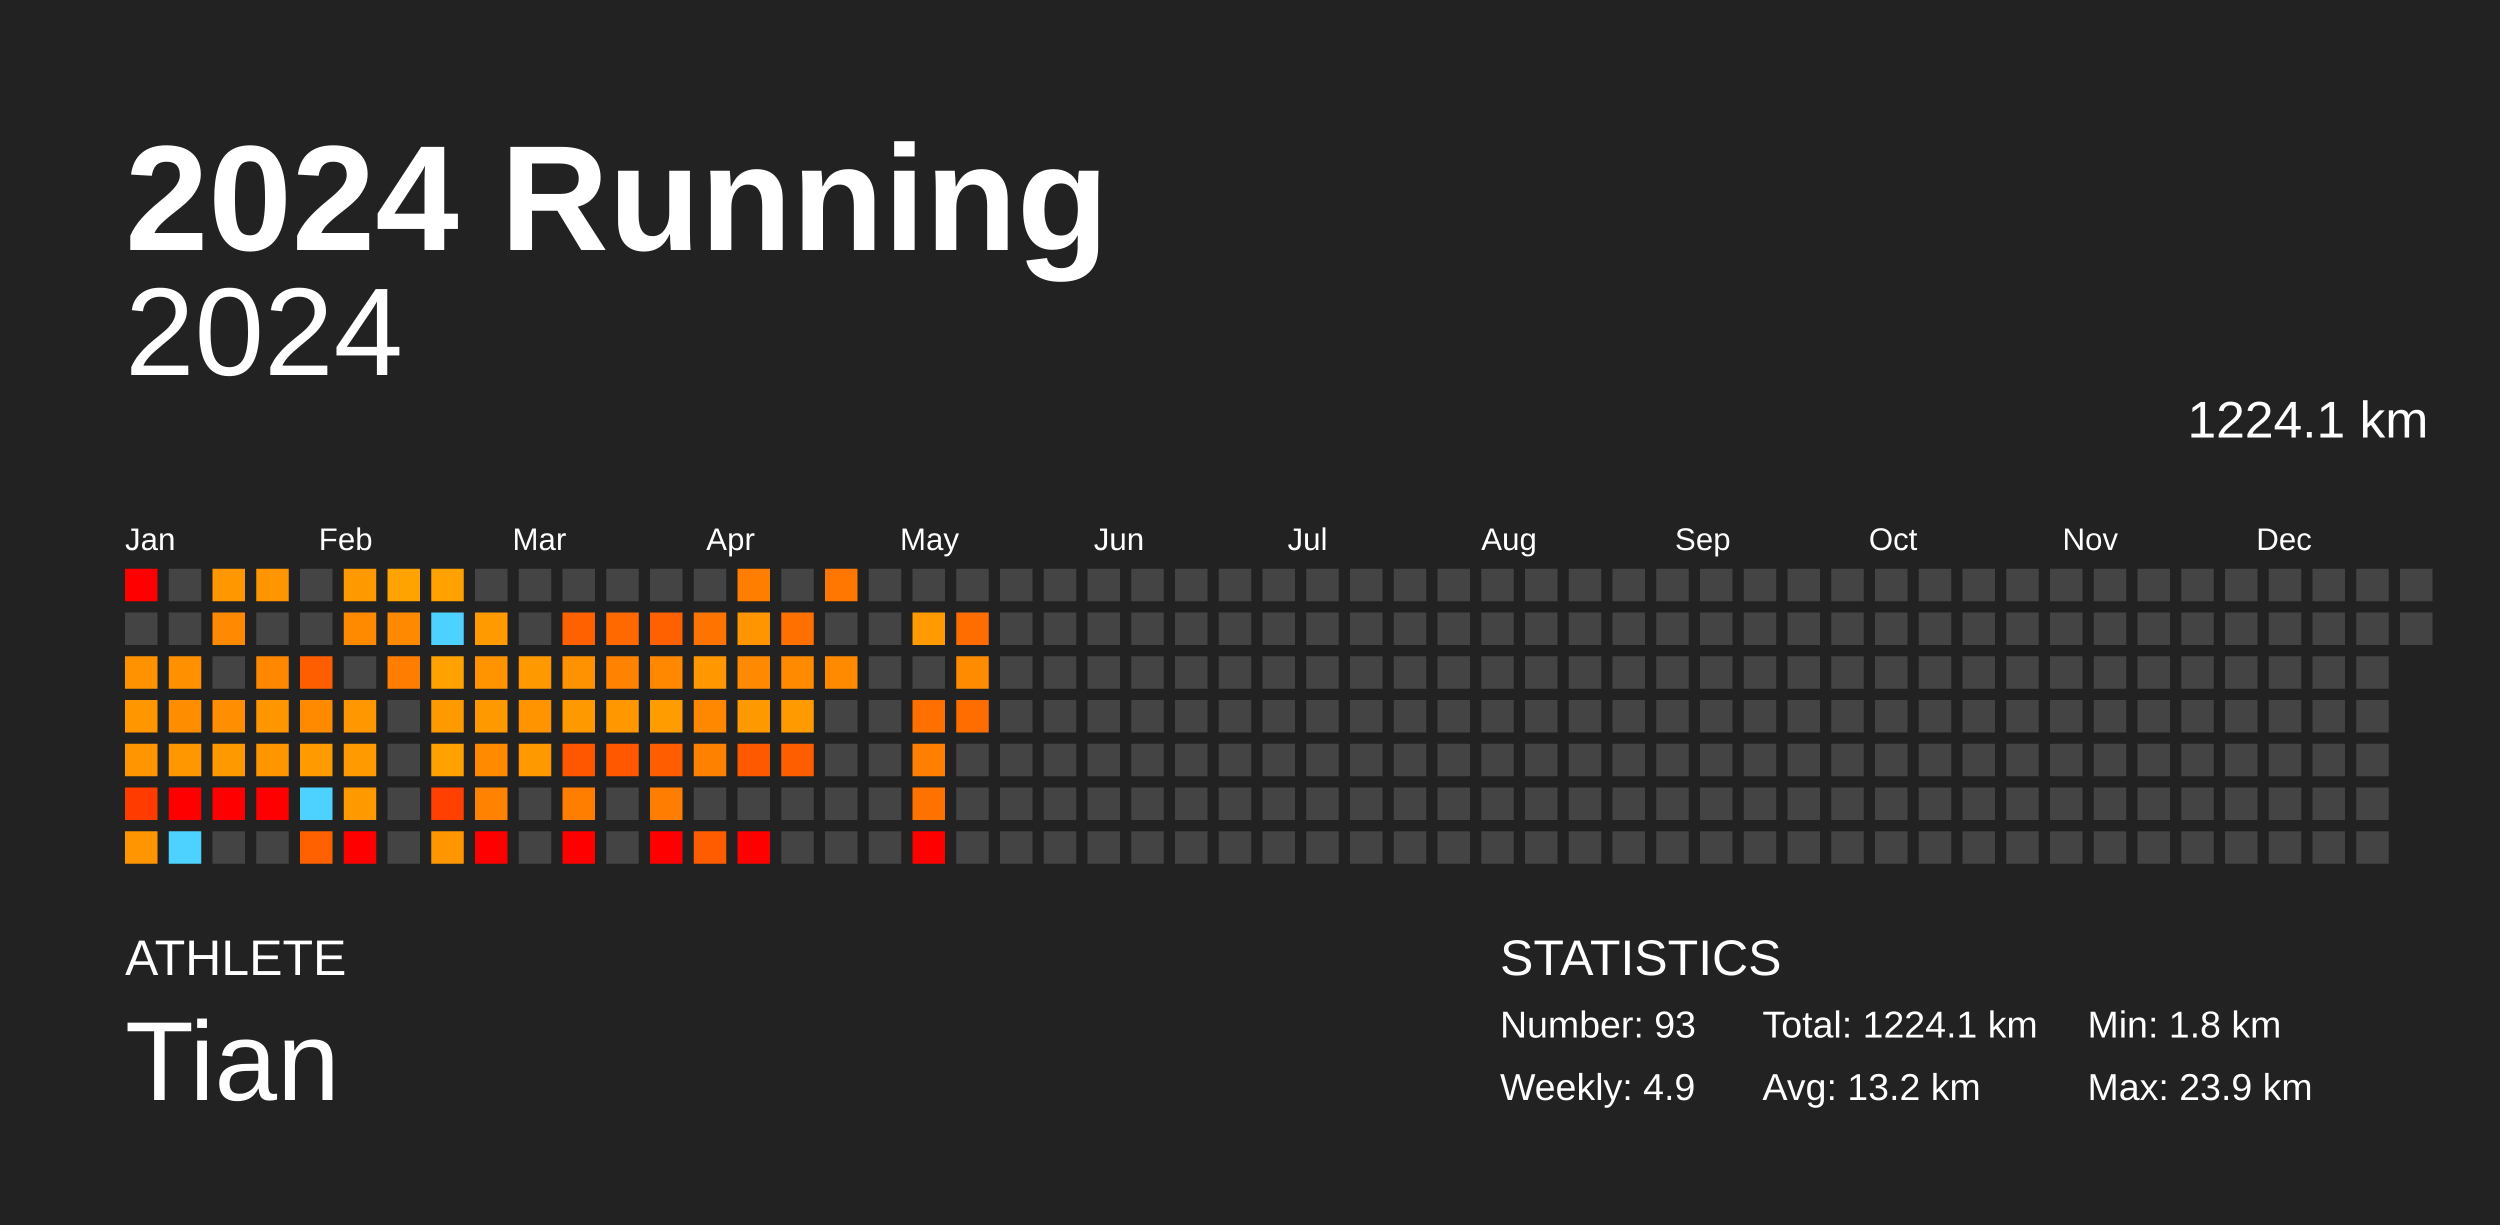
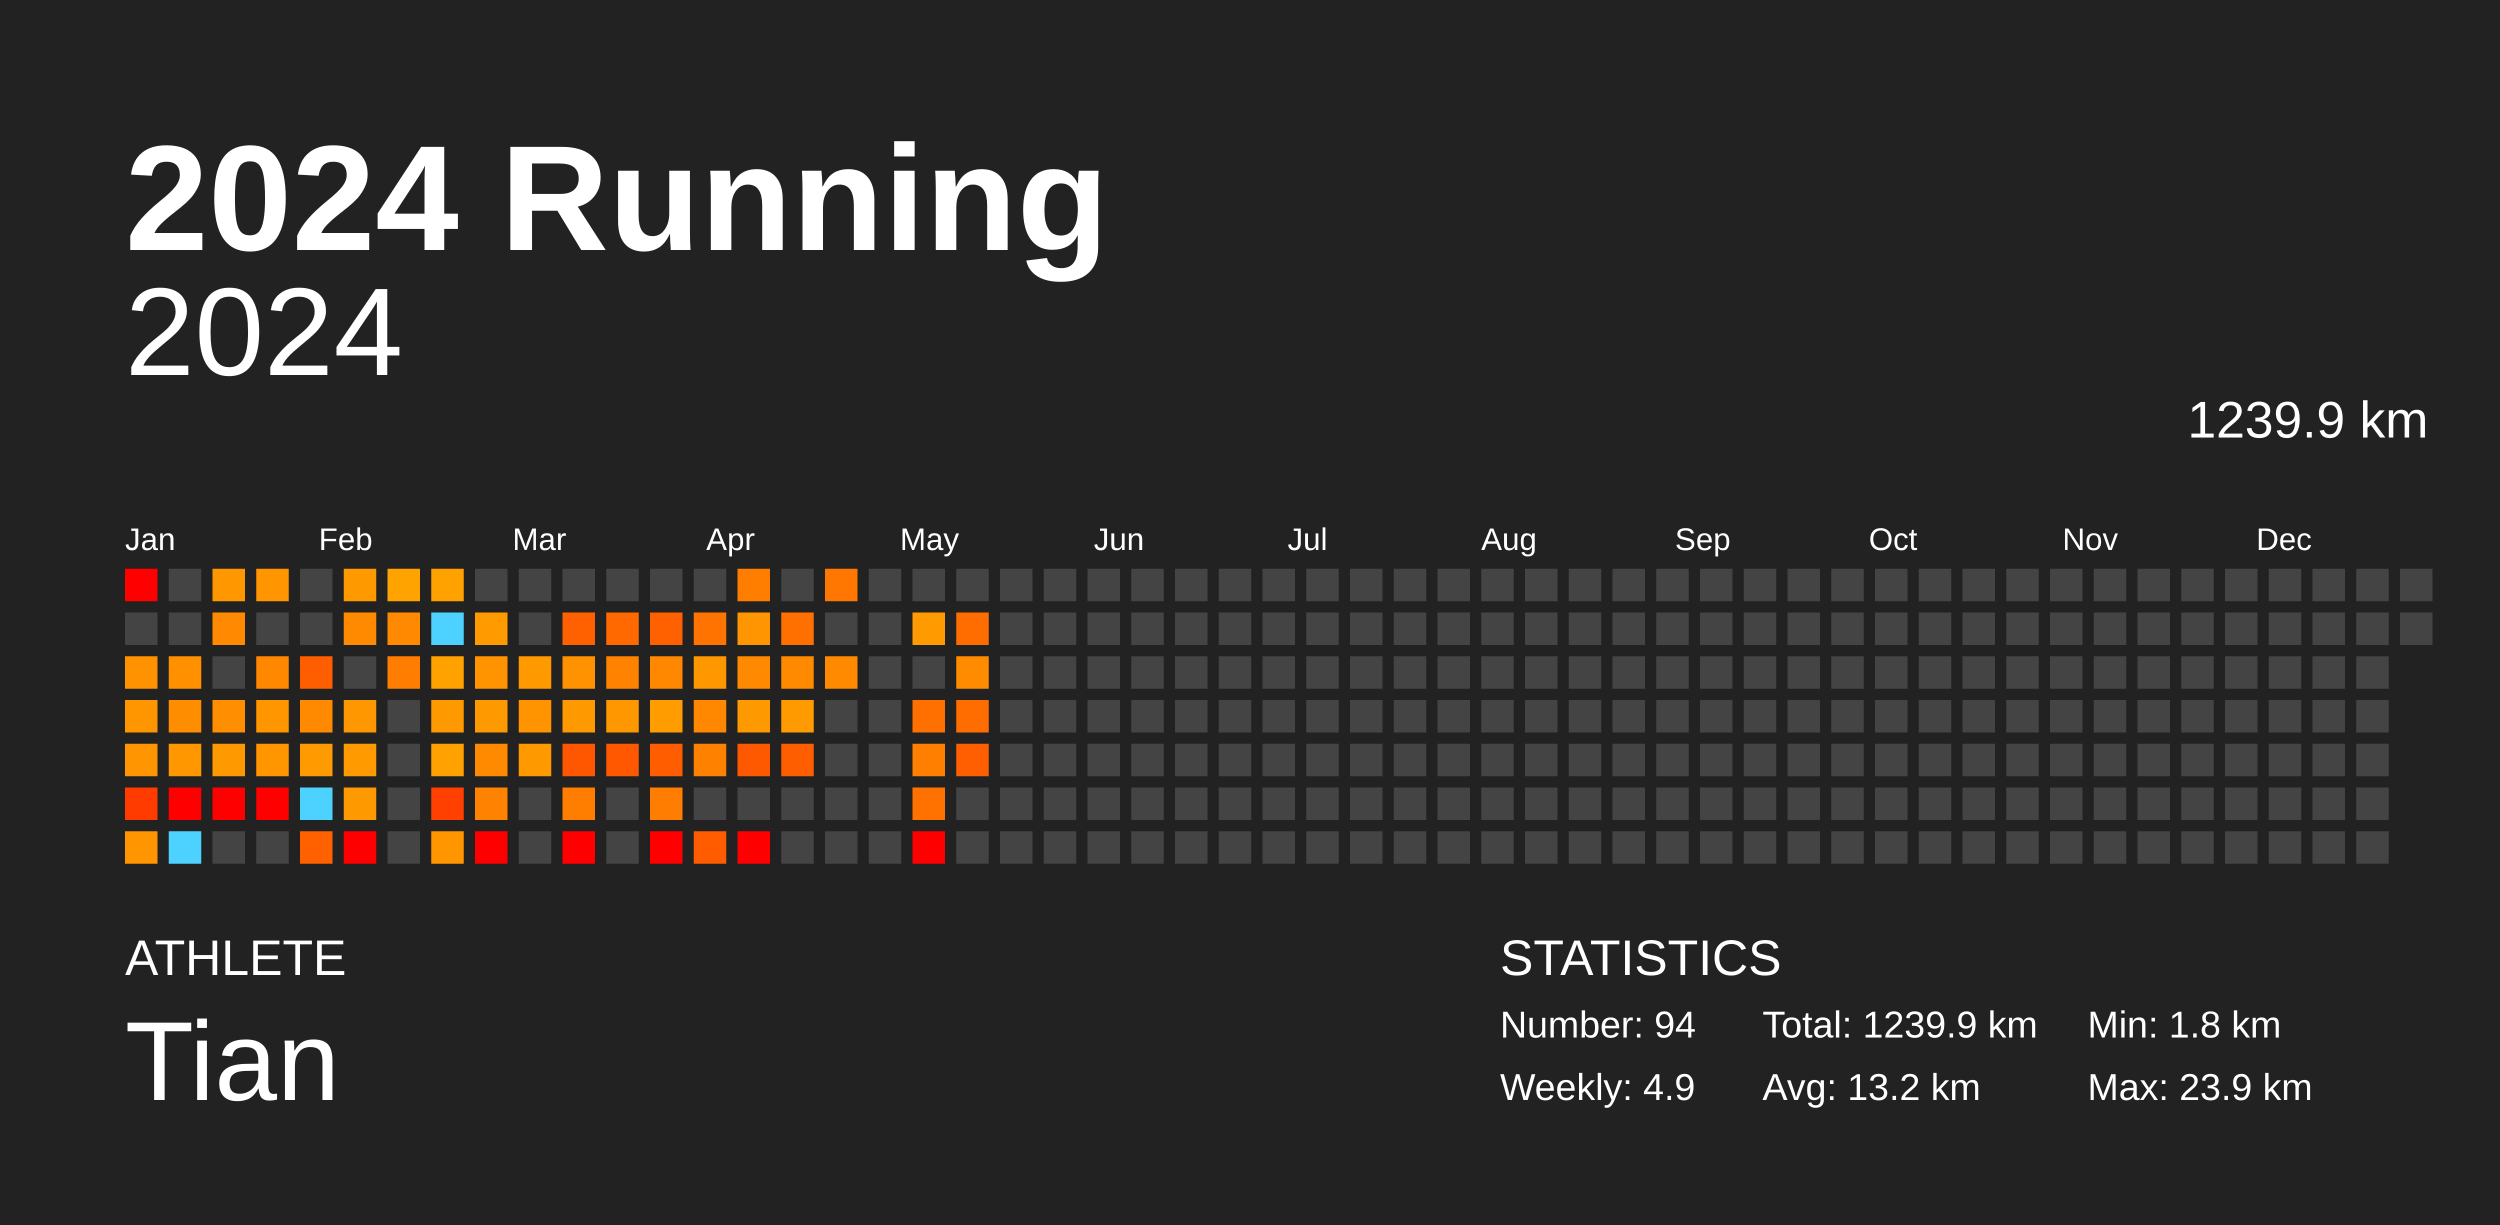
<svg xmlns="http://www.w3.org/2000/svg" baseProfile="full" height="98mm" version="1.1" viewBox="0,0,200,98" width="200mm">
  <defs />
  <rect fill="#222222" height="98" width="200" x="0" y="0" />
  <text fill="#FFFFFF" style="font-size:12px; font-family:Arial; font-weight:bold;" x="10" y="20">2024 Running</text>
  <text fill="#FFFFFF" style="font-size:4px; font-family:Arial" x="10" y="78">ATHLETE</text>
  <text fill="#FFFFFF" style="font-size:9px; font-family:Arial" x="10" y="88">Tian</text>
  <text fill="#FFFFFF" style="font-size:4px; font-family:Arial" x="120" y="78">STATISTICS</text>
-   <text fill="#FFFFFF" style="font-size:3px; font-family:Arial" x="120" y="83">Number: 93</text>
+   <text fill="#FFFFFF" style="font-size:3px; font-family:Arial" x="120" y="83">Number: 94</text>
  <text fill="#FFFFFF" style="font-size:3px; font-family:Arial" x="120" y="88">Weekly: 4.9</text>
-   <text fill="#FFFFFF" style="font-size:3px; font-family:Arial" x="141" y="83">Total: 1224.1 km</text>
+   <text fill="#FFFFFF" style="font-size:3px; font-family:Arial" x="141" y="83">Total: 1239.9 km</text>
  <text fill="#FFFFFF" style="font-size:3px; font-family:Arial" x="141" y="88">Avg: 13.2 km</text>
  <text fill="#FFFFFF" style="font-size:3px; font-family:Arial" x="167" y="83">Min: 1.8 km</text>
  <text fill="#FFFFFF" style="font-size:3px; font-family:Arial" x="167" y="88">Max: 23.9 km</text>
  <text alignment-baseline="hanging" fill="#FFFFFF" style="font-size:10.0px; font-family:Arial;" x="10" y="30">2024</text>
-   <text alignment-baseline="hanging" fill="#FFFFFF" style="font-size:4.125px; font-family:Arial;" x="175" y="35">1224.1 km</text>
+   <text alignment-baseline="hanging" fill="#FFFFFF" style="font-size:4.125px; font-family:Arial;" x="175" y="35">1239.9 km</text>
  <text fill="#FFFFFF" style="font-size:2.5px; font-family:Arial" x="10.0" y="44">Jan</text>
  <text fill="#FFFFFF" style="font-size:2.5px; font-family:Arial" x="25.5" y="44">Feb</text>
  <text fill="#FFFFFF" style="font-size:2.5px; font-family:Arial" x="41.0" y="44">Mar</text>
  <text fill="#FFFFFF" style="font-size:2.5px; font-family:Arial" x="56.5" y="44">Apr</text>
  <text fill="#FFFFFF" style="font-size:2.5px; font-family:Arial" x="72.0" y="44">May</text>
  <text fill="#FFFFFF" style="font-size:2.5px; font-family:Arial" x="87.5" y="44">Jun</text>
  <text fill="#FFFFFF" style="font-size:2.5px; font-family:Arial" x="103.0" y="44">Jul</text>
  <text fill="#FFFFFF" style="font-size:2.5px; font-family:Arial" x="118.5" y="44">Aug</text>
  <text fill="#FFFFFF" style="font-size:2.5px; font-family:Arial" x="134.0" y="44">Sep</text>
  <text fill="#FFFFFF" style="font-size:2.5px; font-family:Arial" x="149.5" y="44">Oct</text>
  <text fill="#FFFFFF" style="font-size:2.5px; font-family:Arial" x="165.0" y="44">Nov</text>
  <text fill="#FFFFFF" style="font-size:2.5px; font-family:Arial" x="180.5" y="44">Dec</text>
  <rect fill="red" height="2.6" width="2.6" x="10.0" y="45.5" />
  <rect fill="#444444" height="2.6" width="2.6" x="10.0" y="49.0" />
  <rect fill="#ff9200" height="2.6" width="2.6" x="10.0" y="52.5" />
  <rect fill="#ff9600" height="2.6" width="2.6" x="10.0" y="56.0" />
  <rect fill="#ff9500" height="2.6" width="2.6" x="10.0" y="59.5" />
  <rect fill="#ff3b00" height="2.6" width="2.6" x="10.0" y="63.0" />
  <rect fill="#ff9500" height="2.6" width="2.6" x="10.0" y="66.5" />
  <rect fill="#444444" height="2.6" width="2.6" x="13.5" y="45.5" />
  <rect fill="#444444" height="2.6" width="2.6" x="13.5" y="49.0" />
  <rect fill="#ff9100" height="2.6" width="2.6" x="13.5" y="52.5" />
  <rect fill="#ff8d00" height="2.6" width="2.6" x="13.5" y="56.0" />
  <rect fill="#ff9800" height="2.6" width="2.6" x="13.5" y="59.5" />
  <rect fill="red" height="2.6" width="2.6" x="13.5" y="63.0" />
  <rect fill="#4dd2ff" height="2.6" width="2.6" x="13.5" y="66.5" />
  <rect fill="#ff9800" height="2.6" width="2.6" x="17.0" y="45.5" />
  <rect fill="#ff8900" height="2.6" width="2.6" x="17.0" y="49.0" />
  <rect fill="#444444" height="2.6" width="2.6" x="17.0" y="52.5" />
  <rect fill="#ff8e00" height="2.6" width="2.6" x="17.0" y="56.0" />
  <rect fill="#ff9900" height="2.6" width="2.6" x="17.0" y="59.5" />
  <rect fill="red" height="2.6" width="2.6" x="17.0" y="63.0" />
  <rect fill="#444444" height="2.6" width="2.6" x="17.0" y="66.5" />
  <rect fill="#ff9500" height="2.6" width="2.6" x="20.5" y="45.5" />
  <rect fill="#444444" height="2.6" width="2.6" x="20.5" y="49.0" />
  <rect fill="#ff8800" height="2.6" width="2.6" x="20.5" y="52.5" />
  <rect fill="#ff9600" height="2.6" width="2.6" x="20.5" y="56.0" />
  <rect fill="#ff9600" height="2.6" width="2.6" x="20.5" y="59.5" />
  <rect fill="red" height="2.6" width="2.6" x="20.5" y="63.0" />
  <rect fill="#444444" height="2.6" width="2.6" x="20.5" y="66.5" />
  <rect fill="#444444" height="2.6" width="2.6" x="24.0" y="45.5" />
  <rect fill="#444444" height="2.6" width="2.6" x="24.0" y="49.0" />
  <rect fill="#ff5e00" height="2.6" width="2.6" x="24.0" y="52.5" />
  <rect fill="#ff8a00" height="2.6" width="2.6" x="24.0" y="56.0" />
  <rect fill="#ff9a00" height="2.6" width="2.6" x="24.0" y="59.5" />
  <rect fill="#4dd2ff" height="2.6" width="2.6" x="24.0" y="63.0" />
  <rect fill="#ff6100" height="2.6" width="2.6" x="24.0" y="66.5" />
  <rect fill="#ff9900" height="2.6" width="2.6" x="27.5" y="45.5" />
  <rect fill="#ff8a00" height="2.6" width="2.6" x="27.5" y="49.0" />
  <rect fill="#444444" height="2.6" width="2.6" x="27.5" y="52.5" />
  <rect fill="#ff9700" height="2.6" width="2.6" x="27.5" y="56.0" />
  <rect fill="#ff9a00" height="2.6" width="2.6" x="27.5" y="59.5" />
  <rect fill="#ff9900" height="2.6" width="2.6" x="27.5" y="63.0" />
  <rect fill="red" height="2.6" width="2.6" x="27.5" y="66.5" />
  <rect fill="#ffa300" height="2.6" width="2.6" x="31.0" y="45.5" />
  <rect fill="#ff8900" height="2.6" width="2.6" x="31.0" y="49.0" />
  <rect fill="#ff7d00" height="2.6" width="2.6" x="31.0" y="52.5" />
  <rect fill="#444444" height="2.6" width="2.6" x="31.0" y="56.0" />
  <rect fill="#444444" height="2.6" width="2.6" x="31.0" y="59.5" />
  <rect fill="#444444" height="2.6" width="2.6" x="31.0" y="63.0" />
  <rect fill="#444444" height="2.6" width="2.6" x="31.0" y="66.5" />
  <rect fill="#ffa200" height="2.6" width="2.6" x="34.5" y="45.5" />
  <rect fill="#4dd2ff" height="2.6" width="2.6" x="34.5" y="49.0" />
  <rect fill="#ffa200" height="2.6" width="2.6" x="34.5" y="52.5" />
  <rect fill="#ff9900" height="2.6" width="2.6" x="34.5" y="56.0" />
  <rect fill="#ffa100" height="2.6" width="2.6" x="34.5" y="59.5" />
  <rect fill="#ff4000" height="2.6" width="2.6" x="34.5" y="63.0" />
  <rect fill="#ff9600" height="2.6" width="2.6" x="34.5" y="66.5" />
  <rect fill="#444444" height="2.6" width="2.6" x="38.0" y="45.5" />
  <rect fill="#ff9a00" height="2.6" width="2.6" x="38.0" y="49.0" />
  <rect fill="#ff9300" height="2.6" width="2.6" x="38.0" y="52.5" />
  <rect fill="#ff9900" height="2.6" width="2.6" x="38.0" y="56.0" />
  <rect fill="#ff8a00" height="2.6" width="2.6" x="38.0" y="59.5" />
  <rect fill="#ff8200" height="2.6" width="2.6" x="38.0" y="63.0" />
  <rect fill="red" height="2.6" width="2.6" x="38.0" y="66.5" />
  <rect fill="#444444" height="2.6" width="2.6" x="41.5" y="45.5" />
  <rect fill="#444444" height="2.6" width="2.6" x="41.5" y="49.0" />
  <rect fill="#ff9900" height="2.6" width="2.6" x="41.5" y="52.5" />
  <rect fill="#ff9300" height="2.6" width="2.6" x="41.5" y="56.0" />
  <rect fill="#ff9900" height="2.6" width="2.6" x="41.5" y="59.5" />
  <rect fill="#444444" height="2.6" width="2.6" x="41.5" y="63.0" />
  <rect fill="#444444" height="2.6" width="2.6" x="41.5" y="66.5" />
  <rect fill="#444444" height="2.6" width="2.6" x="45.0" y="45.5" />
  <rect fill="#ff6100" height="2.6" width="2.6" x="45.0" y="49.0" />
  <rect fill="#ff9200" height="2.6" width="2.6" x="45.0" y="52.5" />
  <rect fill="#ff9900" height="2.6" width="2.6" x="45.0" y="56.0" />
  <rect fill="#ff5600" height="2.6" width="2.6" x="45.0" y="59.5" />
  <rect fill="#ff7e00" height="2.6" width="2.6" x="45.0" y="63.0" />
  <rect fill="red" height="2.6" width="2.6" x="45.0" y="66.5" />
  <rect fill="#444444" height="2.6" width="2.6" x="48.5" y="45.5" />
  <rect fill="#ff6900" height="2.6" width="2.6" x="48.5" y="49.0" />
  <rect fill="#ff8200" height="2.6" width="2.6" x="48.5" y="52.5" />
  <rect fill="#ff9800" height="2.6" width="2.6" x="48.5" y="56.0" />
  <rect fill="#ff5800" height="2.6" width="2.6" x="48.5" y="59.5" />
  <rect fill="#444444" height="2.6" width="2.6" x="48.5" y="63.0" />
  <rect fill="#444444" height="2.6" width="2.6" x="48.5" y="66.5" />
  <rect fill="#444444" height="2.6" width="2.6" x="52.0" y="45.5" />
  <rect fill="#ff6000" height="2.6" width="2.6" x="52.0" y="49.0" />
  <rect fill="#ff8800" height="2.6" width="2.6" x="52.0" y="52.5" />
  <rect fill="#ff9c00" height="2.6" width="2.6" x="52.0" y="56.0" />
  <rect fill="#ff5d00" height="2.6" width="2.6" x="52.0" y="59.5" />
  <rect fill="#ff7d00" height="2.6" width="2.6" x="52.0" y="63.0" />
  <rect fill="red" height="2.6" width="2.6" x="52.0" y="66.5" />
  <rect fill="#444444" height="2.6" width="2.6" x="55.5" y="45.5" />
  <rect fill="#ff7400" height="2.6" width="2.6" x="55.5" y="49.0" />
  <rect fill="#ff9700" height="2.6" width="2.6" x="55.5" y="52.5" />
  <rect fill="#ff8800" height="2.6" width="2.6" x="55.5" y="56.0" />
  <rect fill="#ff8100" height="2.6" width="2.6" x="55.5" y="59.5" />
  <rect fill="#444444" height="2.6" width="2.6" x="55.5" y="63.0" />
  <rect fill="#ff5c00" height="2.6" width="2.6" x="55.5" y="66.5" />
  <rect fill="#ff7e00" height="2.6" width="2.6" x="59.0" y="45.5" />
  <rect fill="#ff9500" height="2.6" width="2.6" x="59.0" y="49.0" />
  <rect fill="#ff8900" height="2.6" width="2.6" x="59.0" y="52.5" />
  <rect fill="#ff9900" height="2.6" width="2.6" x="59.0" y="56.0" />
  <rect fill="#ff5900" height="2.6" width="2.6" x="59.0" y="59.5" />
  <rect fill="#444444" height="2.6" width="2.6" x="59.0" y="63.0" />
  <rect fill="red" height="2.6" width="2.6" x="59.0" y="66.5" />
  <rect fill="#444444" height="2.6" width="2.6" x="62.5" y="45.5" />
  <rect fill="#ff7000" height="2.6" width="2.6" x="62.5" y="49.0" />
  <rect fill="#ff8a00" height="2.6" width="2.6" x="62.5" y="52.5" />
  <rect fill="#ff9b00" height="2.6" width="2.6" x="62.5" y="56.0" />
  <rect fill="#ff5e00" height="2.6" width="2.6" x="62.5" y="59.5" />
  <rect fill="#444444" height="2.6" width="2.6" x="62.5" y="63.0" />
  <rect fill="#444444" height="2.6" width="2.6" x="62.5" y="66.5" />
  <rect fill="#ff7600" height="2.6" width="2.6" x="66.0" y="45.5" />
  <rect fill="#444444" height="2.6" width="2.6" x="66.0" y="49.0" />
  <rect fill="#ff8a00" height="2.6" width="2.6" x="66.0" y="52.5" />
  <rect fill="#444444" height="2.6" width="2.6" x="66.0" y="56.0" />
  <rect fill="#444444" height="2.6" width="2.6" x="66.0" y="59.5" />
  <rect fill="#444444" height="2.6" width="2.6" x="66.0" y="63.0" />
  <rect fill="#444444" height="2.6" width="2.6" x="66.0" y="66.5" />
  <rect fill="#444444" height="2.6" width="2.6" x="69.5" y="45.5" />
  <rect fill="#444444" height="2.6" width="2.6" x="69.5" y="49.0" />
  <rect fill="#444444" height="2.6" width="2.6" x="69.5" y="52.5" />
  <rect fill="#444444" height="2.6" width="2.6" x="69.5" y="56.0" />
  <rect fill="#444444" height="2.6" width="2.6" x="69.5" y="59.5" />
  <rect fill="#444444" height="2.6" width="2.6" x="69.5" y="63.0" />
  <rect fill="#444444" height="2.6" width="2.6" x="69.5" y="66.5" />
  <rect fill="#444444" height="2.6" width="2.6" x="73.0" y="45.5" />
  <rect fill="#ff9b00" height="2.6" width="2.6" x="73.0" y="49.0" />
  <rect fill="#444444" height="2.6" width="2.6" x="73.0" y="52.5" />
  <rect fill="#ff7000" height="2.6" width="2.6" x="73.0" y="56.0" />
  <rect fill="#ff7f00" height="2.6" width="2.6" x="73.0" y="59.5" />
  <rect fill="#ff7200" height="2.6" width="2.6" x="73.0" y="63.0" />
  <rect fill="red" height="2.6" width="2.6" x="73.0" y="66.5" />
  <rect fill="#444444" height="2.6" width="2.6" x="76.5" y="45.5" />
  <rect fill="#ff6c00" height="2.6" width="2.6" x="76.5" y="49.0" />
  <rect fill="#ff8c00" height="2.6" width="2.6" x="76.5" y="52.5" />
  <rect fill="#ff6d00" height="2.6" width="2.6" x="76.5" y="56.0" />
-   <rect fill="#444444" height="2.6" width="2.6" x="76.5" y="59.5" />
+   <rect fill="#ff5f00" height="2.6" width="2.6" x="76.5" y="59.5" />
  <rect fill="#444444" height="2.6" width="2.6" x="76.5" y="63.0" />
  <rect fill="#444444" height="2.6" width="2.6" x="76.5" y="66.5" />
  <rect fill="#444444" height="2.6" width="2.6" x="80.0" y="45.5" />
  <rect fill="#444444" height="2.6" width="2.6" x="80.0" y="49.0" />
  <rect fill="#444444" height="2.6" width="2.6" x="80.0" y="52.5" />
  <rect fill="#444444" height="2.6" width="2.6" x="80.0" y="56.0" />
  <rect fill="#444444" height="2.6" width="2.6" x="80.0" y="59.5" />
  <rect fill="#444444" height="2.6" width="2.6" x="80.0" y="63.0" />
  <rect fill="#444444" height="2.6" width="2.6" x="80.0" y="66.5" />
  <rect fill="#444444" height="2.6" width="2.6" x="83.5" y="45.5" />
  <rect fill="#444444" height="2.6" width="2.6" x="83.5" y="49.0" />
  <rect fill="#444444" height="2.6" width="2.6" x="83.5" y="52.5" />
  <rect fill="#444444" height="2.6" width="2.6" x="83.5" y="56.0" />
  <rect fill="#444444" height="2.6" width="2.6" x="83.5" y="59.5" />
  <rect fill="#444444" height="2.6" width="2.6" x="83.5" y="63.0" />
  <rect fill="#444444" height="2.6" width="2.6" x="83.5" y="66.5" />
  <rect fill="#444444" height="2.6" width="2.6" x="87.0" y="45.5" />
  <rect fill="#444444" height="2.6" width="2.6" x="87.0" y="49.0" />
  <rect fill="#444444" height="2.6" width="2.6" x="87.0" y="52.5" />
  <rect fill="#444444" height="2.6" width="2.6" x="87.0" y="56.0" />
  <rect fill="#444444" height="2.6" width="2.6" x="87.0" y="59.5" />
  <rect fill="#444444" height="2.6" width="2.6" x="87.0" y="63.0" />
  <rect fill="#444444" height="2.6" width="2.6" x="87.0" y="66.5" />
  <rect fill="#444444" height="2.6" width="2.6" x="90.5" y="45.5" />
  <rect fill="#444444" height="2.6" width="2.6" x="90.5" y="49.0" />
  <rect fill="#444444" height="2.6" width="2.6" x="90.5" y="52.5" />
  <rect fill="#444444" height="2.6" width="2.6" x="90.5" y="56.0" />
  <rect fill="#444444" height="2.6" width="2.6" x="90.5" y="59.5" />
  <rect fill="#444444" height="2.6" width="2.6" x="90.5" y="63.0" />
  <rect fill="#444444" height="2.6" width="2.6" x="90.5" y="66.5" />
  <rect fill="#444444" height="2.6" width="2.6" x="94.0" y="45.5" />
  <rect fill="#444444" height="2.6" width="2.6" x="94.0" y="49.0" />
  <rect fill="#444444" height="2.6" width="2.6" x="94.0" y="52.5" />
  <rect fill="#444444" height="2.6" width="2.6" x="94.0" y="56.0" />
  <rect fill="#444444" height="2.6" width="2.6" x="94.0" y="59.5" />
  <rect fill="#444444" height="2.6" width="2.6" x="94.0" y="63.0" />
  <rect fill="#444444" height="2.6" width="2.6" x="94.0" y="66.5" />
  <rect fill="#444444" height="2.6" width="2.6" x="97.5" y="45.5" />
  <rect fill="#444444" height="2.6" width="2.6" x="97.5" y="49.0" />
  <rect fill="#444444" height="2.6" width="2.6" x="97.5" y="52.5" />
  <rect fill="#444444" height="2.6" width="2.6" x="97.5" y="56.0" />
  <rect fill="#444444" height="2.6" width="2.6" x="97.5" y="59.5" />
  <rect fill="#444444" height="2.6" width="2.6" x="97.5" y="63.0" />
  <rect fill="#444444" height="2.6" width="2.6" x="97.5" y="66.5" />
  <rect fill="#444444" height="2.6" width="2.6" x="101.0" y="45.5" />
  <rect fill="#444444" height="2.6" width="2.6" x="101.0" y="49.0" />
  <rect fill="#444444" height="2.6" width="2.6" x="101.0" y="52.5" />
  <rect fill="#444444" height="2.6" width="2.6" x="101.0" y="56.0" />
  <rect fill="#444444" height="2.6" width="2.6" x="101.0" y="59.5" />
  <rect fill="#444444" height="2.6" width="2.6" x="101.0" y="63.0" />
  <rect fill="#444444" height="2.6" width="2.6" x="101.0" y="66.5" />
  <rect fill="#444444" height="2.6" width="2.6" x="104.5" y="45.5" />
  <rect fill="#444444" height="2.6" width="2.6" x="104.5" y="49.0" />
  <rect fill="#444444" height="2.6" width="2.6" x="104.5" y="52.5" />
  <rect fill="#444444" height="2.6" width="2.6" x="104.5" y="56.0" />
  <rect fill="#444444" height="2.6" width="2.6" x="104.5" y="59.5" />
  <rect fill="#444444" height="2.6" width="2.6" x="104.5" y="63.0" />
  <rect fill="#444444" height="2.6" width="2.6" x="104.5" y="66.5" />
  <rect fill="#444444" height="2.6" width="2.6" x="108.0" y="45.5" />
  <rect fill="#444444" height="2.6" width="2.6" x="108.0" y="49.0" />
  <rect fill="#444444" height="2.6" width="2.6" x="108.0" y="52.5" />
  <rect fill="#444444" height="2.6" width="2.6" x="108.0" y="56.0" />
  <rect fill="#444444" height="2.6" width="2.6" x="108.0" y="59.5" />
  <rect fill="#444444" height="2.6" width="2.6" x="108.0" y="63.0" />
  <rect fill="#444444" height="2.6" width="2.6" x="108.0" y="66.5" />
  <rect fill="#444444" height="2.6" width="2.6" x="111.5" y="45.5" />
  <rect fill="#444444" height="2.6" width="2.6" x="111.5" y="49.0" />
  <rect fill="#444444" height="2.6" width="2.6" x="111.5" y="52.5" />
  <rect fill="#444444" height="2.6" width="2.6" x="111.5" y="56.0" />
  <rect fill="#444444" height="2.6" width="2.6" x="111.5" y="59.5" />
  <rect fill="#444444" height="2.6" width="2.6" x="111.5" y="63.0" />
  <rect fill="#444444" height="2.6" width="2.6" x="111.5" y="66.5" />
  <rect fill="#444444" height="2.6" width="2.6" x="115.0" y="45.5" />
  <rect fill="#444444" height="2.6" width="2.6" x="115.0" y="49.0" />
  <rect fill="#444444" height="2.6" width="2.6" x="115.0" y="52.5" />
  <rect fill="#444444" height="2.6" width="2.6" x="115.0" y="56.0" />
  <rect fill="#444444" height="2.6" width="2.6" x="115.0" y="59.5" />
  <rect fill="#444444" height="2.6" width="2.6" x="115.0" y="63.0" />
  <rect fill="#444444" height="2.6" width="2.6" x="115.0" y="66.5" />
  <rect fill="#444444" height="2.6" width="2.6" x="118.5" y="45.5" />
  <rect fill="#444444" height="2.6" width="2.6" x="118.5" y="49.0" />
  <rect fill="#444444" height="2.6" width="2.6" x="118.5" y="52.5" />
  <rect fill="#444444" height="2.6" width="2.6" x="118.5" y="56.0" />
  <rect fill="#444444" height="2.6" width="2.6" x="118.5" y="59.5" />
  <rect fill="#444444" height="2.6" width="2.6" x="118.5" y="63.0" />
  <rect fill="#444444" height="2.6" width="2.6" x="118.5" y="66.5" />
  <rect fill="#444444" height="2.6" width="2.6" x="122.0" y="45.5" />
  <rect fill="#444444" height="2.6" width="2.6" x="122.0" y="49.0" />
  <rect fill="#444444" height="2.6" width="2.6" x="122.0" y="52.5" />
  <rect fill="#444444" height="2.6" width="2.6" x="122.0" y="56.0" />
  <rect fill="#444444" height="2.6" width="2.6" x="122.0" y="59.5" />
  <rect fill="#444444" height="2.6" width="2.6" x="122.0" y="63.0" />
  <rect fill="#444444" height="2.6" width="2.6" x="122.0" y="66.5" />
  <rect fill="#444444" height="2.6" width="2.6" x="125.5" y="45.5" />
  <rect fill="#444444" height="2.6" width="2.6" x="125.5" y="49.0" />
  <rect fill="#444444" height="2.6" width="2.6" x="125.5" y="52.5" />
  <rect fill="#444444" height="2.6" width="2.6" x="125.5" y="56.0" />
  <rect fill="#444444" height="2.6" width="2.6" x="125.5" y="59.5" />
  <rect fill="#444444" height="2.6" width="2.6" x="125.5" y="63.0" />
  <rect fill="#444444" height="2.6" width="2.6" x="125.5" y="66.5" />
  <rect fill="#444444" height="2.6" width="2.6" x="129.0" y="45.5" />
  <rect fill="#444444" height="2.6" width="2.6" x="129.0" y="49.0" />
  <rect fill="#444444" height="2.6" width="2.6" x="129.0" y="52.5" />
  <rect fill="#444444" height="2.6" width="2.6" x="129.0" y="56.0" />
  <rect fill="#444444" height="2.6" width="2.6" x="129.0" y="59.5" />
  <rect fill="#444444" height="2.6" width="2.6" x="129.0" y="63.0" />
  <rect fill="#444444" height="2.6" width="2.6" x="129.0" y="66.5" />
  <rect fill="#444444" height="2.6" width="2.6" x="132.5" y="45.5" />
  <rect fill="#444444" height="2.6" width="2.6" x="132.5" y="49.0" />
  <rect fill="#444444" height="2.6" width="2.6" x="132.5" y="52.5" />
  <rect fill="#444444" height="2.6" width="2.6" x="132.5" y="56.0" />
  <rect fill="#444444" height="2.6" width="2.6" x="132.5" y="59.5" />
  <rect fill="#444444" height="2.6" width="2.6" x="132.5" y="63.0" />
  <rect fill="#444444" height="2.6" width="2.6" x="132.5" y="66.5" />
  <rect fill="#444444" height="2.6" width="2.6" x="136.0" y="45.5" />
  <rect fill="#444444" height="2.6" width="2.6" x="136.0" y="49.0" />
  <rect fill="#444444" height="2.6" width="2.6" x="136.0" y="52.5" />
  <rect fill="#444444" height="2.6" width="2.6" x="136.0" y="56.0" />
  <rect fill="#444444" height="2.6" width="2.6" x="136.0" y="59.5" />
  <rect fill="#444444" height="2.6" width="2.6" x="136.0" y="63.0" />
  <rect fill="#444444" height="2.6" width="2.6" x="136.0" y="66.5" />
  <rect fill="#444444" height="2.6" width="2.6" x="139.5" y="45.5" />
  <rect fill="#444444" height="2.6" width="2.6" x="139.5" y="49.0" />
  <rect fill="#444444" height="2.6" width="2.6" x="139.5" y="52.5" />
  <rect fill="#444444" height="2.6" width="2.6" x="139.5" y="56.0" />
  <rect fill="#444444" height="2.6" width="2.6" x="139.5" y="59.5" />
  <rect fill="#444444" height="2.6" width="2.6" x="139.5" y="63.0" />
  <rect fill="#444444" height="2.6" width="2.6" x="139.5" y="66.5" />
  <rect fill="#444444" height="2.6" width="2.6" x="143.0" y="45.5" />
  <rect fill="#444444" height="2.6" width="2.6" x="143.0" y="49.0" />
  <rect fill="#444444" height="2.6" width="2.6" x="143.0" y="52.5" />
  <rect fill="#444444" height="2.6" width="2.6" x="143.0" y="56.0" />
  <rect fill="#444444" height="2.6" width="2.6" x="143.0" y="59.5" />
  <rect fill="#444444" height="2.6" width="2.6" x="143.0" y="63.0" />
  <rect fill="#444444" height="2.6" width="2.6" x="143.0" y="66.5" />
  <rect fill="#444444" height="2.6" width="2.6" x="146.5" y="45.5" />
  <rect fill="#444444" height="2.6" width="2.6" x="146.5" y="49.0" />
  <rect fill="#444444" height="2.6" width="2.6" x="146.5" y="52.5" />
  <rect fill="#444444" height="2.6" width="2.6" x="146.5" y="56.0" />
  <rect fill="#444444" height="2.6" width="2.6" x="146.5" y="59.5" />
  <rect fill="#444444" height="2.6" width="2.6" x="146.5" y="63.0" />
  <rect fill="#444444" height="2.6" width="2.6" x="146.5" y="66.5" />
  <rect fill="#444444" height="2.6" width="2.6" x="150.0" y="45.5" />
  <rect fill="#444444" height="2.6" width="2.6" x="150.0" y="49.0" />
  <rect fill="#444444" height="2.6" width="2.6" x="150.0" y="52.5" />
  <rect fill="#444444" height="2.6" width="2.6" x="150.0" y="56.0" />
  <rect fill="#444444" height="2.6" width="2.6" x="150.0" y="59.5" />
  <rect fill="#444444" height="2.6" width="2.6" x="150.0" y="63.0" />
  <rect fill="#444444" height="2.6" width="2.6" x="150.0" y="66.5" />
  <rect fill="#444444" height="2.6" width="2.6" x="153.5" y="45.5" />
  <rect fill="#444444" height="2.6" width="2.6" x="153.5" y="49.0" />
  <rect fill="#444444" height="2.6" width="2.6" x="153.5" y="52.5" />
  <rect fill="#444444" height="2.6" width="2.6" x="153.5" y="56.0" />
  <rect fill="#444444" height="2.6" width="2.6" x="153.5" y="59.5" />
  <rect fill="#444444" height="2.6" width="2.6" x="153.5" y="63.0" />
  <rect fill="#444444" height="2.6" width="2.6" x="153.5" y="66.5" />
  <rect fill="#444444" height="2.6" width="2.6" x="157.0" y="45.5" />
  <rect fill="#444444" height="2.6" width="2.6" x="157.0" y="49.0" />
  <rect fill="#444444" height="2.6" width="2.6" x="157.0" y="52.5" />
  <rect fill="#444444" height="2.6" width="2.6" x="157.0" y="56.0" />
  <rect fill="#444444" height="2.6" width="2.6" x="157.0" y="59.5" />
  <rect fill="#444444" height="2.6" width="2.6" x="157.0" y="63.0" />
  <rect fill="#444444" height="2.6" width="2.6" x="157.0" y="66.5" />
  <rect fill="#444444" height="2.6" width="2.6" x="160.5" y="45.5" />
  <rect fill="#444444" height="2.6" width="2.6" x="160.5" y="49.0" />
  <rect fill="#444444" height="2.6" width="2.6" x="160.5" y="52.5" />
  <rect fill="#444444" height="2.6" width="2.6" x="160.5" y="56.0" />
  <rect fill="#444444" height="2.6" width="2.6" x="160.5" y="59.5" />
  <rect fill="#444444" height="2.6" width="2.6" x="160.5" y="63.0" />
  <rect fill="#444444" height="2.6" width="2.6" x="160.5" y="66.5" />
  <rect fill="#444444" height="2.6" width="2.6" x="164.0" y="45.5" />
  <rect fill="#444444" height="2.6" width="2.6" x="164.0" y="49.0" />
  <rect fill="#444444" height="2.6" width="2.6" x="164.0" y="52.5" />
  <rect fill="#444444" height="2.6" width="2.6" x="164.0" y="56.0" />
  <rect fill="#444444" height="2.6" width="2.6" x="164.0" y="59.5" />
  <rect fill="#444444" height="2.6" width="2.6" x="164.0" y="63.0" />
  <rect fill="#444444" height="2.6" width="2.6" x="164.0" y="66.5" />
  <rect fill="#444444" height="2.6" width="2.6" x="167.5" y="45.5" />
  <rect fill="#444444" height="2.6" width="2.6" x="167.5" y="49.0" />
  <rect fill="#444444" height="2.6" width="2.6" x="167.5" y="52.5" />
  <rect fill="#444444" height="2.6" width="2.6" x="167.5" y="56.0" />
  <rect fill="#444444" height="2.6" width="2.6" x="167.5" y="59.5" />
  <rect fill="#444444" height="2.6" width="2.6" x="167.5" y="63.0" />
  <rect fill="#444444" height="2.6" width="2.6" x="167.5" y="66.5" />
  <rect fill="#444444" height="2.6" width="2.6" x="171.0" y="45.5" />
  <rect fill="#444444" height="2.6" width="2.6" x="171.0" y="49.0" />
  <rect fill="#444444" height="2.6" width="2.6" x="171.0" y="52.5" />
  <rect fill="#444444" height="2.6" width="2.6" x="171.0" y="56.0" />
  <rect fill="#444444" height="2.6" width="2.6" x="171.0" y="59.5" />
  <rect fill="#444444" height="2.6" width="2.6" x="171.0" y="63.0" />
  <rect fill="#444444" height="2.6" width="2.6" x="171.0" y="66.5" />
  <rect fill="#444444" height="2.6" width="2.6" x="174.5" y="45.5" />
  <rect fill="#444444" height="2.6" width="2.6" x="174.5" y="49.0" />
  <rect fill="#444444" height="2.6" width="2.6" x="174.5" y="52.5" />
  <rect fill="#444444" height="2.6" width="2.6" x="174.5" y="56.0" />
  <rect fill="#444444" height="2.6" width="2.6" x="174.5" y="59.5" />
  <rect fill="#444444" height="2.6" width="2.6" x="174.5" y="63.0" />
  <rect fill="#444444" height="2.6" width="2.6" x="174.5" y="66.5" />
  <rect fill="#444444" height="2.6" width="2.6" x="178.0" y="45.5" />
  <rect fill="#444444" height="2.6" width="2.6" x="178.0" y="49.0" />
  <rect fill="#444444" height="2.6" width="2.6" x="178.0" y="52.5" />
  <rect fill="#444444" height="2.6" width="2.6" x="178.0" y="56.0" />
  <rect fill="#444444" height="2.6" width="2.6" x="178.0" y="59.5" />
  <rect fill="#444444" height="2.6" width="2.6" x="178.0" y="63.0" />
  <rect fill="#444444" height="2.6" width="2.6" x="178.0" y="66.5" />
  <rect fill="#444444" height="2.6" width="2.6" x="181.5" y="45.5" />
  <rect fill="#444444" height="2.6" width="2.6" x="181.5" y="49.0" />
  <rect fill="#444444" height="2.6" width="2.6" x="181.5" y="52.5" />
  <rect fill="#444444" height="2.6" width="2.6" x="181.5" y="56.0" />
  <rect fill="#444444" height="2.6" width="2.6" x="181.5" y="59.5" />
  <rect fill="#444444" height="2.6" width="2.6" x="181.5" y="63.0" />
  <rect fill="#444444" height="2.6" width="2.6" x="181.5" y="66.5" />
  <rect fill="#444444" height="2.6" width="2.6" x="185.0" y="45.5" />
  <rect fill="#444444" height="2.6" width="2.6" x="185.0" y="49.0" />
  <rect fill="#444444" height="2.6" width="2.6" x="185.0" y="52.5" />
  <rect fill="#444444" height="2.6" width="2.6" x="185.0" y="56.0" />
  <rect fill="#444444" height="2.6" width="2.6" x="185.0" y="59.5" />
  <rect fill="#444444" height="2.6" width="2.6" x="185.0" y="63.0" />
  <rect fill="#444444" height="2.6" width="2.6" x="185.0" y="66.5" />
  <rect fill="#444444" height="2.6" width="2.6" x="188.5" y="45.5" />
  <rect fill="#444444" height="2.6" width="2.6" x="188.5" y="49.0" />
  <rect fill="#444444" height="2.6" width="2.6" x="188.5" y="52.5" />
  <rect fill="#444444" height="2.6" width="2.6" x="188.5" y="56.0" />
  <rect fill="#444444" height="2.6" width="2.6" x="188.5" y="59.5" />
  <rect fill="#444444" height="2.6" width="2.6" x="188.5" y="63.0" />
  <rect fill="#444444" height="2.6" width="2.6" x="188.5" y="66.5" />
  <rect fill="#444444" height="2.6" width="2.6" x="192.0" y="45.5" />
  <rect fill="#444444" height="2.6" width="2.6" x="192.0" y="49.0" />
</svg>
